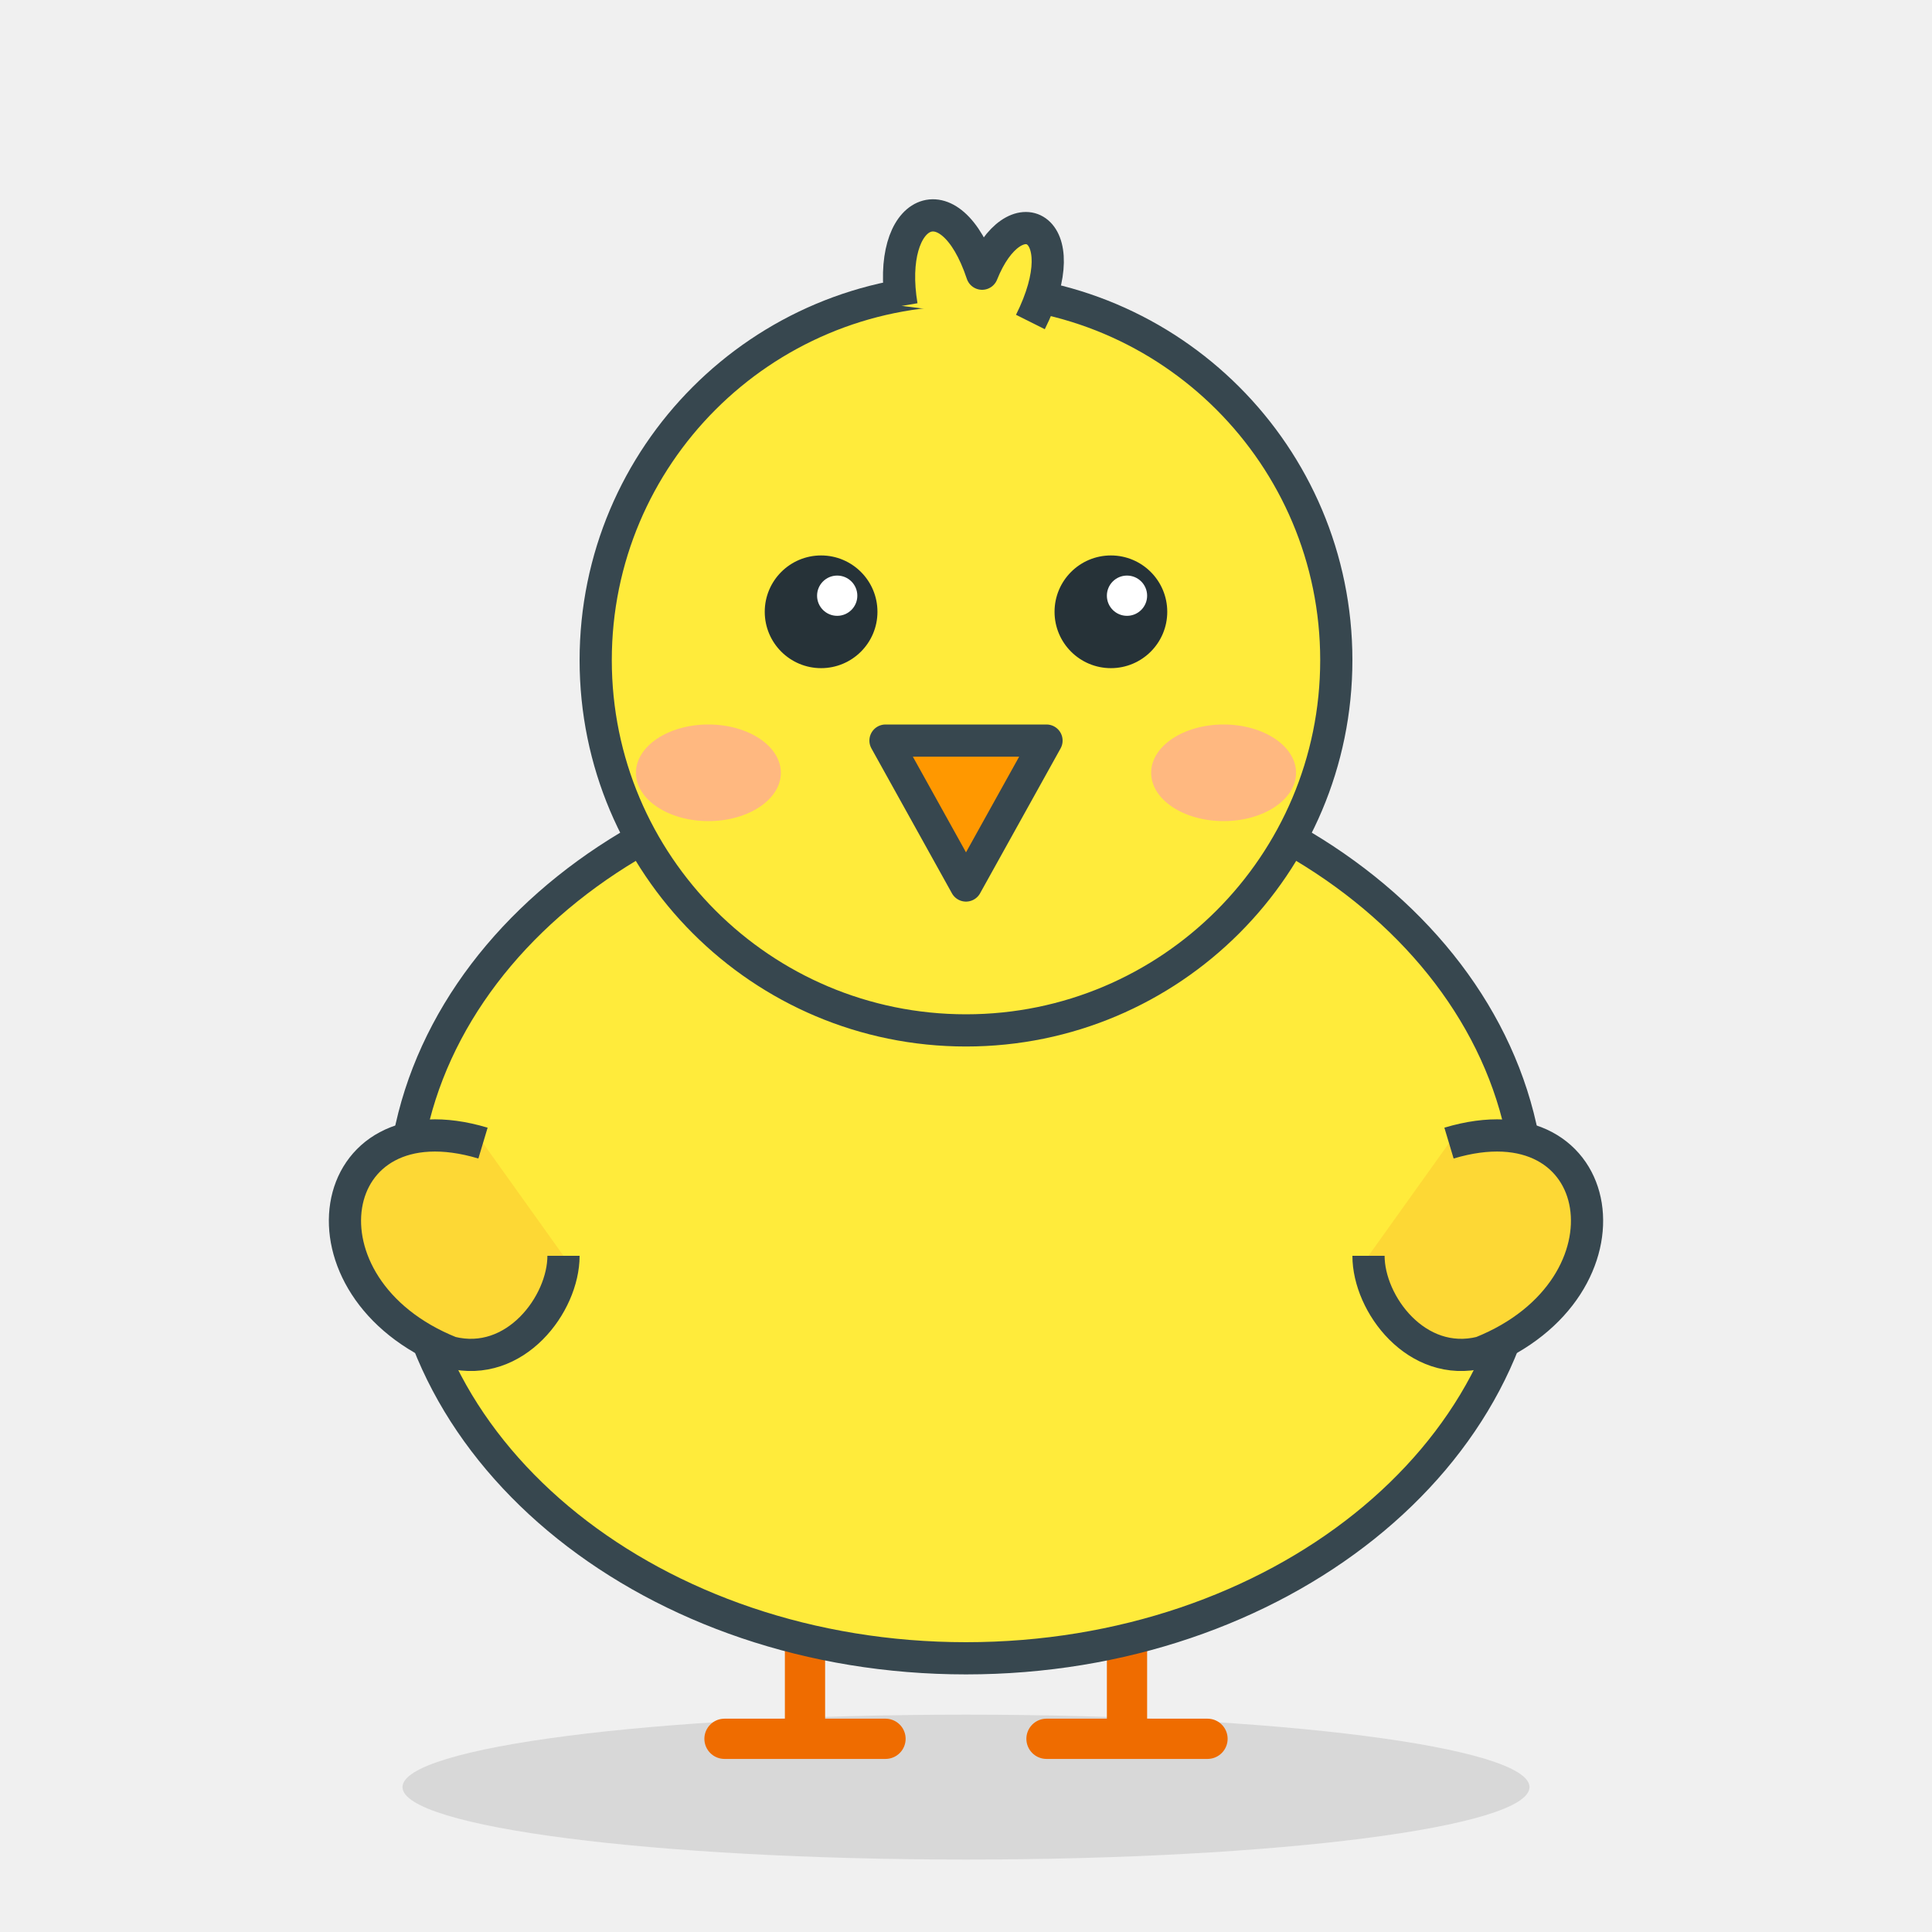
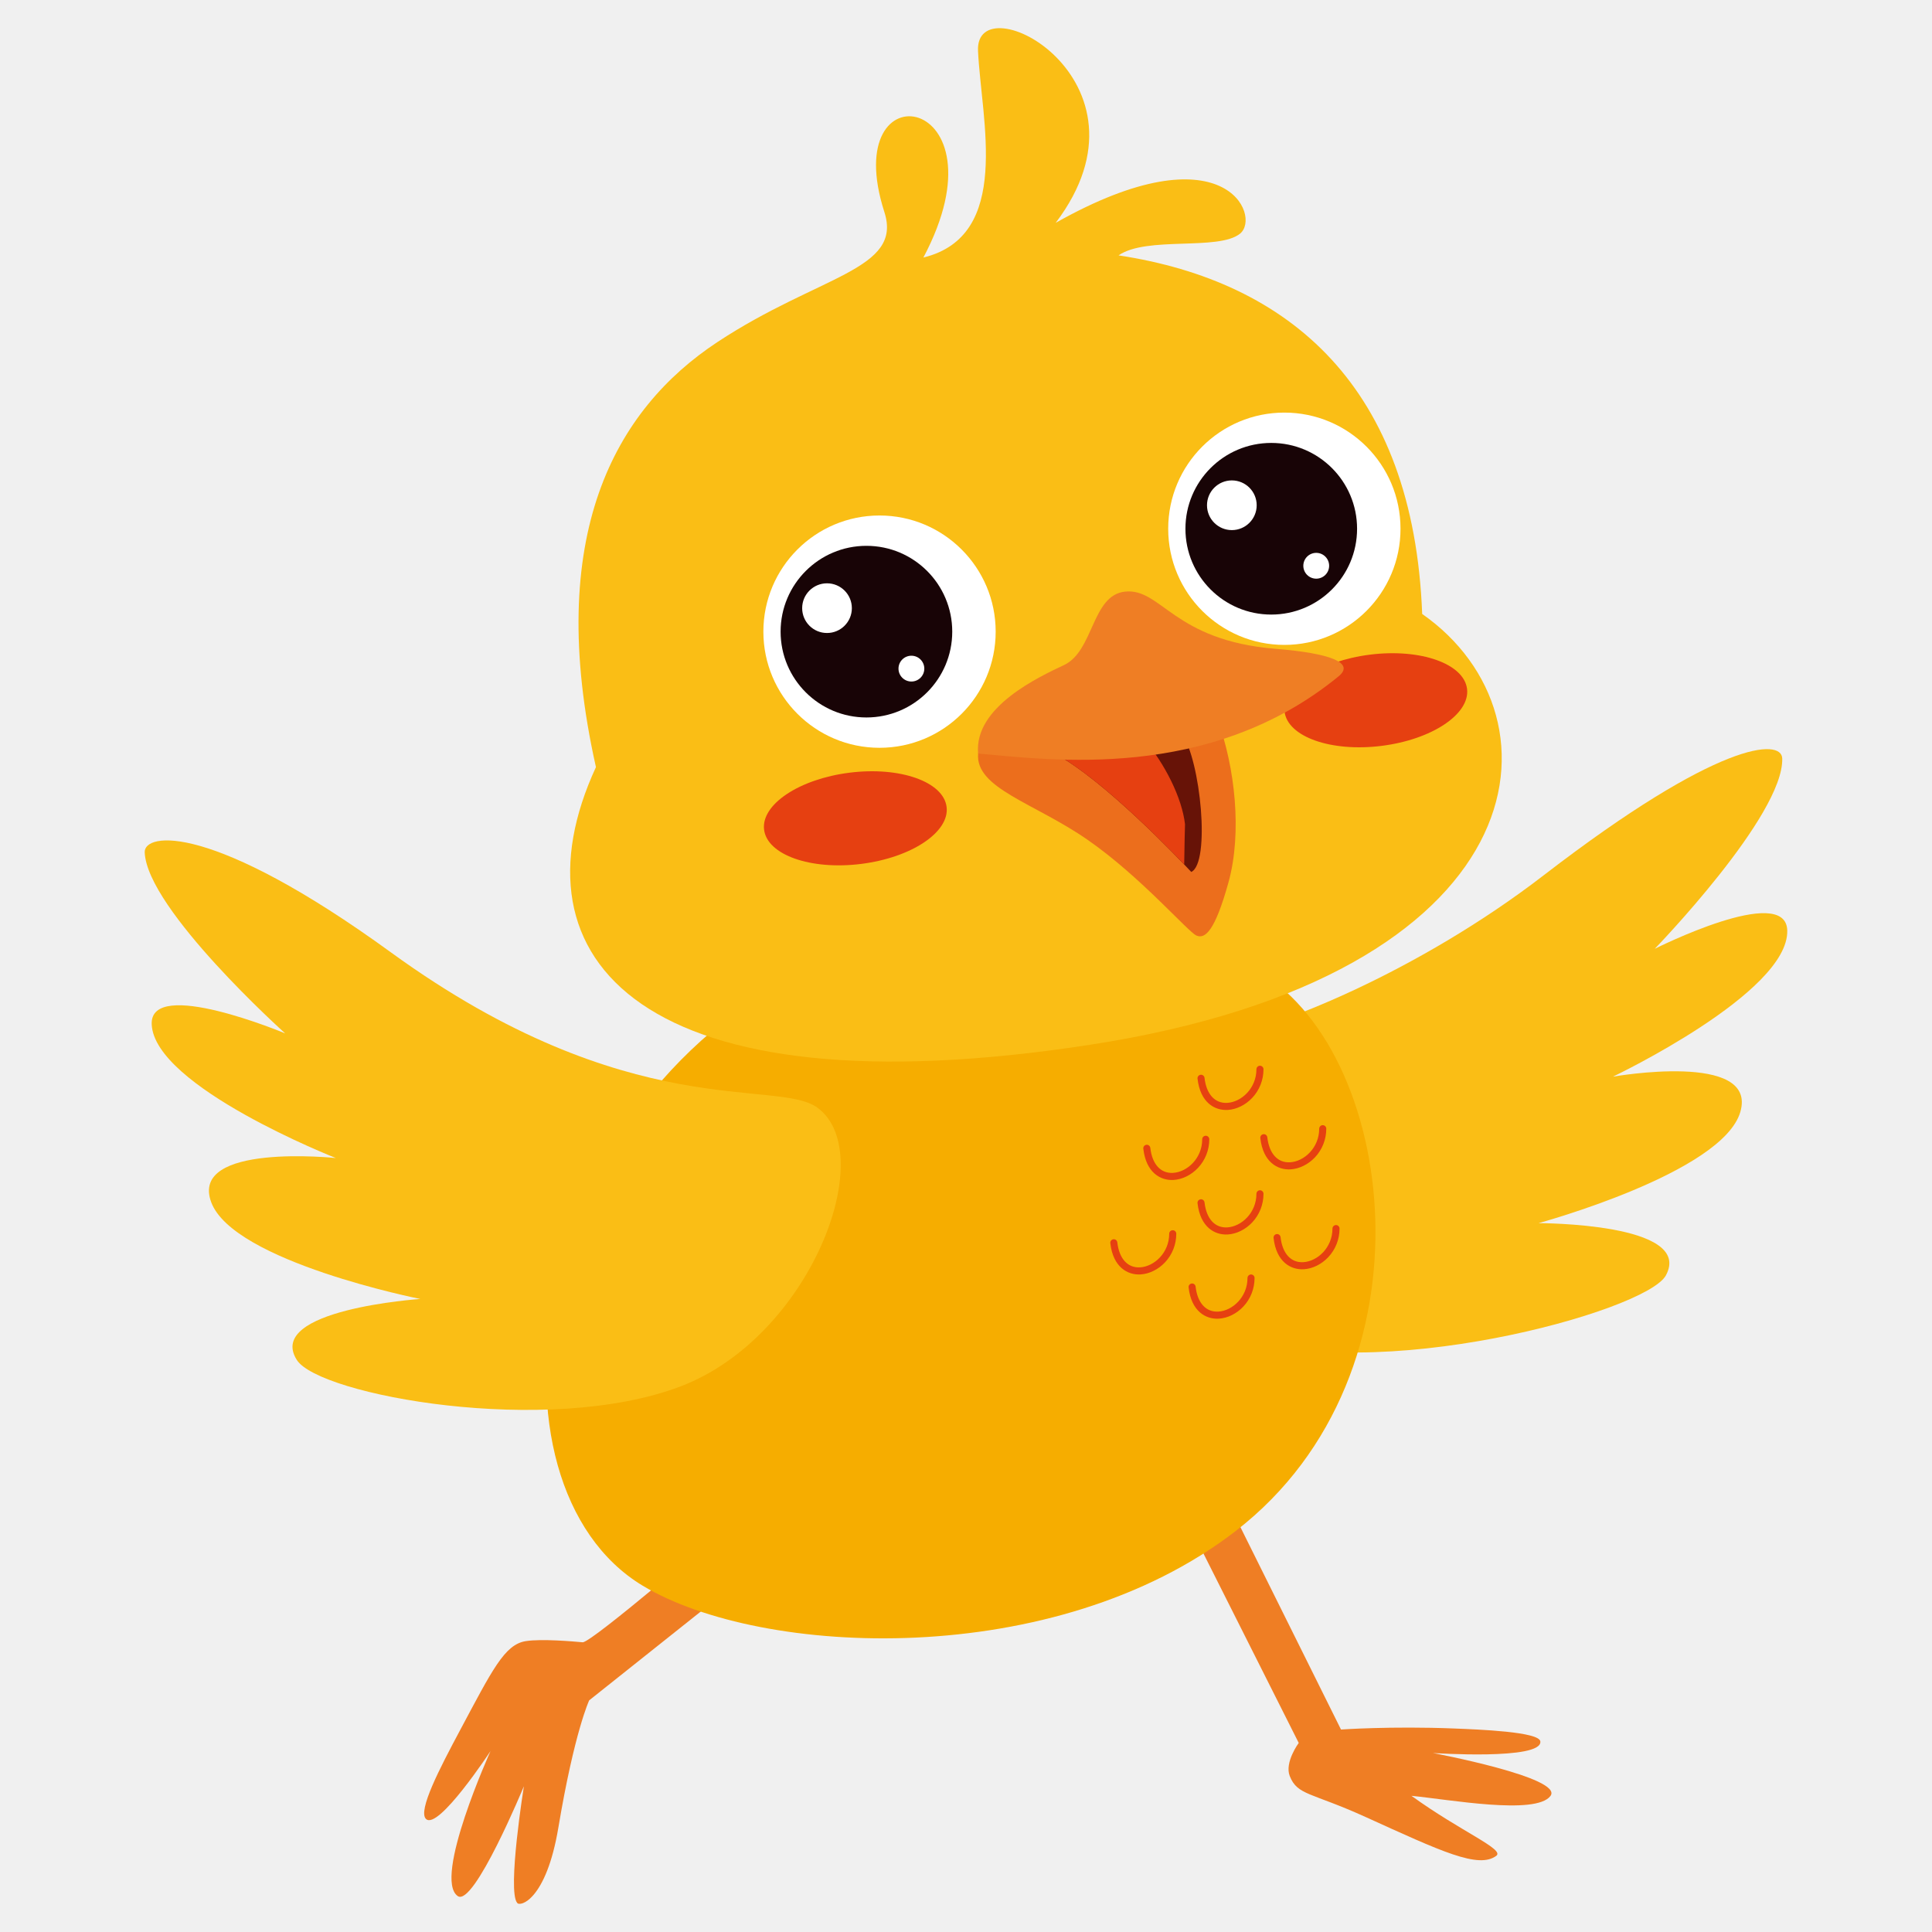
- <svg xmlns="http://www.w3.org/2000/svg" viewBox="0 0 240 240" role="img" aria-label="Pollito">
-   <ellipse cx="120" cy="222" rx="70" ry="9" fill="#000" opacity="0.1" />
-   <g stroke="#ef6c00" stroke-width="5" stroke-linecap="round" fill="none">
-     <path d="M100 194 V214 M90 216 H110" />
-     <path d="M140 194 V214 M130 216 H150" />
+ <svg xmlns="http://www.w3.org/2000/svg" version="1.1" id="Capa_1" x="0px" y="0px" viewBox="0 0 500 500" style="enable-background:new 0 0 500 500;" xml:space="preserve">
+   <style type="text/css">
+ 	.st0{fill:#EB2032;}
+ 	.st1{fill:#AD1521;}
+ 	.st2{fill:#C91629;}
+ 	.st3{fill:#A91720;}
+ 	.st4{fill:#FFC32B;}
+ 	.st5{fill:#E7A024;}
+ 	.st6{fill:#FFF4C2;}
+ 	.st7{fill:#FFE793;}
+ 	.st8{fill:#C41828;}
+ 	.st9{fill:#F75259;}
+ 	.st10{fill:#A55116;}
+ 	.st11{fill:#743711;}
+ 	.st12{fill:#BA7A12;}
+ 	.st13{fill:#EEA323;}
+ 	.st14{fill:#FFE68B;}
+ 	.st15{fill:#EA2031;}
+ 	.st16{fill:#A41320;}
+ 	.st17{fill:#BF1827;}
+ 	.st18{fill:#C51929;}
+ 	.st19{fill:#E92232;}
+ 	.st20{fill:#F0C68B;}
+ 	.st21{fill:#FFE8C8;}
+ 	.st22{fill:#005AB3;}
+ 	.st23{fill:#0080FF;}
+ 	.st24{fill:#FFC800;}
+ 	.st25{fill:#FFEA00;}
+ 	.st26{fill:#59B300;}
+ 	.st27{fill:#88CC00;}
+ 	.st28{fill:#E60049;}
+ 	.st29{fill:#FF0051;}
+ 	.st30{opacity:0.5;fill:#FFFFFF;}
+ 	.st31{fill:#FCD6B1;}
+ 	.st32{opacity:0.5;fill:#EDB174;}
+ 	.st33{fill:#BA0808;}
+ 	.st34{opacity:0.2;fill:#FFFFFF;}
+ 	.st35{fill:#A9BEC9;}
+ 	.st36{fill:#CEE6ED;}
+ 	.st37{opacity:0.2;fill:#561F0B;}
+ 	.st38{fill:#FCCBA2;}
+ 	.st39{fill:#BDCCD4;}
+ 	.st40{fill:#FF9933;}
+ 	.st41{fill:#FFCC33;}
+ 	.st42{fill:#FCB910;}
+ 	.st43{fill:#AEC3C4;}
+ 	.st44{opacity:0.3;fill:#FFFFFF;}
+ 	.st45{fill:#A1ADB7;}
+ 	.st46{opacity:0.3;}
+ 	.st47{fill:#EF473F;}
+ 	.st48{fill:#F9CB98;}
+ 	.st49{fill:#C4987A;}
+ 	.st50{opacity:0.2;}
+ 	.st51{fill:#C69F77;}
+ 	.st52{fill:#6E6E6E;}
+ 	.st53{fill:#D9BF9D;}
+ 	.st54{fill:#2D292B;}
+ 	.st55{fill:#FFAD42;}
+ 	.st56{fill:#FF3D3D;}
+ 	.st57{opacity:0.15;}
+ 	.st58{fill:#BABABA;}
+ 	.st59{fill:#4F352D;}
+ 	.st60{fill:#FBC732;}
+ 	.st61{fill:#30211C;}
+ 	.st62{opacity:0.8;fill:#474747;}
+ 	.st63{fill:#262626;}
+ 	.st64{opacity:0.6;fill:#ADADAD;}
+ 	.st65{opacity:0.8;}
+ 	.st66{fill:#474747;}
+ 	.st67{opacity:0.25;}
+ 	.st68{fill:#7B7F80;}
+ 	.st69{fill:#17191C;}
+ 	.st70{fill:#9C9FA1;}
+ 	.st71{fill:#DBDBDA;}
+ 	.st72{fill:#C2C3C3;}
+ 	.st73{fill:#761113;}
+ 	.st74{fill:#F17D6E;}
+ 	.st75{fill:#FFFFFF;}
+ 	.st76{fill:#E88B24;}
+ 	.st77{fill:#F79830;}
+ 	.st78{fill:#A03D23;}
+ 	.st79{fill:#FFFFFF;stroke:#231F20;stroke-width:17.087;stroke-miterlimit:10;}
+ 	.st80{fill:#FCDBB9;}
+ 	.st81{fill:#905624;}
+ 	.st82{fill:#905724;}
+ 	.st83{fill:#FF618E;}
+ 	.st84{fill:#231F20;}
+ 	.st85{fill:#A80F3B;}
+ 	.st86{opacity:0.5;fill:#F89832;}
+ 	.st87{opacity:0.65;fill:#F89832;}
+ 	.st88{fill:#4B200F;}
+ 	.st89{fill:#914722;}
+ 	.st90{fill:#592710;}
+ 	.st91{fill:#A55E37;}
+ 	.st92{fill:#F16E75;}
+ 	.st93{fill:#2B0E07;}
+ 	.st94{fill:#F37C64;}
+ 	.st95{fill:#61221B;}
+ 	.st96{fill:#5DC2AC;}
+ 	.st97{fill:#8B434E;}
+ 	.st98{fill:#924652;}
+ 	.st99{fill:#54935C;}
+ 	.st100{fill:#216B45;}
+ 	.st101{fill:#234B32;}
+ 	.st102{fill:#F29BA1;}
+ 	.st103{fill:#EE787C;}
+ 	.st104{fill:#352727;}
+ 	.st105{fill:#E20613;}
+ 	.st106{fill:#3D2932;}
+ 	.st107{fill:#F8AF00;}
+ 	.st108{fill:#E18800;}
+ 	.st109{fill:#10AE96;}
+ 	.st110{fill:#CFE7E1;}
+ 	.st111{fill:#88CAC0;}
+ 	.st112{fill:#080907;}
+ 	.st113{fill:#F0971C;}
+ 	.st114{fill:#671307;}
+ 	.st115{fill:#E64610;}
+ 	.st116{fill:#A8A8A8;}
+ 	.st117{fill:#49494B;}
+ 	.st118{fill:#D3D4D3;}
+ 	.st119{fill:#2B3138;}
+ 	.st120{fill:#BCBCBC;}
+ 	.st121{fill:#F69678;}
+ 	.st122{fill:#E97D58;}
+ 	.st123{fill:#630C18;}
+ 	.st124{fill:#F7A58A;}
+ 	.st125{fill:#2C292A;}
+ 	.st126{fill:#F9F9F5;}
+ 	.st127{fill:#E8E5E5;}
+ 	.st128{fill:#BDAC90;}
+ 	.st129{fill:#ED7203;}
+ 	.st130{fill:#F6A500;}
+ 	.st131{fill:#F4EBE7;}
+ 	.st132{fill:#E2D1C1;}
+ 	.st133{fill:#583B37;}
+ 	.st134{fill:#028D49;}
+ 	.st135{fill:#6F2127;}
+ 	.st136{fill:#E84F2D;}
+ 	.st137{fill:#14110E;}
+ 	.st138{fill:#876F62;}
+ 	.st139{fill:#EF7E24;}
+ 	.st140{fill:#FABE15;}
+ 	.st141{fill:#F6AD00;}
+ 	.st142{fill:#E64011;}
+ 	.st143{fill:#180406;}
+ 	.st144{fill:#EC6E1C;}
+ 	.st145{fill:#94C13B;}
+ 	.st146{fill:#679533;}
+ 	.st147{fill:#466727;}
+ 	.st148{fill:#B2CD4A;}
+ 	.st149{fill:#78A32C;}
+ 	.st150{fill:#319236;}
+ 	.st151{fill:#0B1612;}
+ 	.st152{fill:#FBEB7C;}
+ 	.st153{fill:#180612;}
+ 	.st154{fill:#5F8A2F;}
+ 	.st155{fill:#E53B36;}
+ 	.st156{fill:#ED7136;}
+ </style>
+   <g>
+     <g>
+       <path class="st139" d="M319.36,391.88l27.69,55.72c0,0,13.02-0.91,29.19-0.27c6.49,0.26,22.12,0.84,22.4,3.35    c0.55,4.91-27.81,3-27.81,3s34,6.39,30.42,11.12c-3.8,5.03-26.3,0.89-35.96-0.04c12.9,9.33,24.23,13.84,21.94,15.53    c-4.63,3.41-14.12-1.11-33.88-10.08c-14.1-6.4-17.57-5.55-19.56-10.56c-1.41-3.55,2.32-8.58,2.32-8.58l-28.94-57.54L319.36,391.88    z" />
+       <path class="st139" d="M187.57,395.51c0,0-34.55,29.71-36.78,29.51c-2.23-0.2-10.63-0.96-14.76-0.29    c-5.46,0.88-8.63,7.45-17.05,23.21c-5.13,9.61-10.88,20.64-8.75,22.79c3.12,3.16,16.72-17.56,16.72-17.56s-14.95,33.01-8.49,37.53    c4.17,2.92,17.12-28.41,17.12-28.41s-4.34,27.05-1.74,30.16c0.68,1.12,7.51-0.64,10.66-19.45c4.17-24.87,7.98-32.95,7.98-32.95    l42.98-34.21L187.57,395.51z" />
+       <path class="st140" d="M315.37,268.52c14.81-2.23,51.89-17.16,84.1-41.97c45.43-35,61.62-35.48,61.77-30.26    c0.42,14.77-32.99,49.26-32.99,49.26s33.93-17.08,34.29-4.76c0.47,16.15-45.12,37.85-45.12,37.85s37.61-6.66,32.97,9.15    c-4.64,15.81-52.23,28.76-52.23,28.76s40.34-0.09,32.97,13.52c-5.13,9.47-76.28,28.78-110.73,15.36    C293.75,335.03,295.49,271.52,315.37,268.52z" />
+       <path class="st141" d="M324.49,250.74c-20.07-10.74-43.04-33.42-110.46-2.69c-80.15,36.54-90.77,136.39-47.71,162.32    c30.8,18.55,106.71,21.99,153.48-14.15C373.13,355.01,361.22,270.4,324.49,250.74z" />
+       <path class="st140" d="M211.67,286.75c-10.42-7.87-48.65,4.64-110.49-40.27c-46.4-33.7-63.95-31.09-63.73-25.88    c0.61,14.76,36.35,46.84,36.35,46.84s-35.04-14.67-34.54-2.35c0.66,16.15,47.65,34.61,47.65,34.61s-37.98-4.02-32.25,11.43    c5.73,15.44,54.11,25.04,54.11,25.04s-40.25,2.73-31.95,15.79c5.78,9.09,64.75,19.98,99.3,6.84    C209.53,346.1,227.71,298.86,211.67,286.75z" />
+       <g>
+         <path class="st142" d="M312.05,293.93c0.5,0,0.91,0.41,0.91,0.91c0,2.78-1.04,5.41-2.92,7.41c-1.75,1.85-4.06,2.99-6.34,3.12     c-3.31,0.19-7.1-1.84-7.81-8.09c-0.06-0.5,0.3-0.95,0.8-1.01c0.5-0.06,0.95,0.3,1.01,0.8c0.48,4.24,2.69,6.66,5.89,6.47     c3.64-0.21,7.54-3.75,7.54-8.7C311.13,294.34,311.54,293.93,312.05,293.93z" />
+         <path class="st142" d="M303.51,318.38c0.5,0,0.91,0.41,0.91,0.91c0,2.78-1.04,5.41-2.92,7.41c-1.75,1.85-4.06,2.99-6.34,3.12     c-3.31,0.19-7.1-1.84-7.81-8.09c-0.06-0.5,0.3-0.95,0.8-1.01c0.5-0.06,0.95,0.3,1.01,0.8c0.48,4.24,2.69,6.66,5.89,6.47     c3.64-0.21,7.54-3.75,7.54-8.7C302.59,318.79,303,318.38,303.51,318.38z" />
+         <path class="st142" d="M345.76,317.04c0.5,0,0.91,0.41,0.91,0.91c0,2.78-1.04,5.41-2.92,7.41c-1.75,1.85-4.06,2.99-6.34,3.12     c-3.31,0.19-7.1-1.84-7.81-8.09c-0.06-0.5,0.3-0.95,0.8-1.01c0.5-0.06,0.95,0.3,1.01,0.8c0.48,4.24,2.69,6.66,5.89,6.47     c3.64-0.21,7.54-3.75,7.54-8.7C344.85,317.45,345.26,317.04,345.76,317.04z" />
+         <path class="st142" d="M323.77,329.83c0.5,0,0.91,0.41,0.91,0.91c0,2.78-1.04,5.41-2.92,7.41c-1.75,1.85-4.06,2.99-6.34,3.12     c-3.31,0.19-7.1-1.84-7.81-8.09c-0.06-0.5,0.3-0.95,0.8-1.01c0.5-0.06,0.95,0.3,1.01,0.8c0.48,4.24,2.69,6.66,5.89,6.47     c3.64-0.21,7.54-3.75,7.54-8.7C322.86,330.24,323.27,329.83,323.77,329.83z" />
+         <path class="st142" d="M326.08,275.81c0.5,0,0.91,0.41,0.91,0.91c0,2.78-1.04,5.41-2.92,7.41c-1.75,1.85-4.06,2.99-6.34,3.12     c-3.31,0.19-7.1-1.84-7.81-8.09c-0.06-0.5,0.3-0.95,0.8-1.01c0.5-0.06,0.95,0.3,1.01,0.8c0.48,4.24,2.69,6.66,5.89,6.47     c3.64-0.21,7.54-3.75,7.54-8.7C325.17,276.22,325.58,275.81,326.08,275.81z" />
+         <path class="st142" d="M342.33,291.19c0.5,0,0.91,0.41,0.91,0.91c0,2.78-1.04,5.41-2.92,7.41c-1.75,1.85-4.06,2.99-6.34,3.12     c-3.31,0.19-7.1-1.84-7.81-8.09c-0.06-0.5,0.3-0.95,0.8-1.01c0.5-0.06,0.95,0.3,1.01,0.8c0.48,4.24,2.69,6.66,5.89,6.47     c3.64-0.21,7.54-3.75,7.54-8.7C341.42,291.6,341.83,291.19,342.33,291.19z" />
+         <path class="st142" d="M326.08,308.04c0.5,0,0.91,0.41,0.91,0.91c0,2.78-1.04,5.41-2.92,7.41c-1.75,1.85-4.06,2.99-6.34,3.12     c-3.31,0.19-7.1-1.84-7.81-8.09c-0.06-0.5,0.3-0.95,0.8-1.01c0.5-0.06,0.95,0.3,1.01,0.8c0.48,4.24,2.69,6.66,5.89,6.47     c3.64-0.21,7.54-3.75,7.54-8.7C325.17,308.45,325.58,308.04,326.08,308.04z" />
+       </g>
+       <path class="st140" d="M368.06,158.89c38.32,26.79,30.31,93.52-85.87,111.48c-116.17,17.96-150.93-22.13-127.96-71.84    c-13.47-60.05,5.05-92.6,31.43-110c26.38-17.4,48.05-18.63,43.21-33.67c-12.24-38.12,32.64-30.73,10.1,11.79    c23.01-5.61,15-35.5,14.14-53.46c-0.86-17.96,48.16,7.44,20.1,44.48c43.78-24.69,53.32-1.68,47.7,2.81    c-5.61,4.49-24.13,0.56-31.43,5.61C333.82,72.82,365.81,100.16,368.06,158.89z" />
+       <g>
+         <circle class="st75" cx="227.62" cy="163.47" r="30.06" />
+         <ellipse transform="matrix(0.9923 -0.124 0.124 0.9923 -24.5533 29.0854)" class="st142" cx="221.36" cy="211.77" rx="23.8" ry="11.9" />
+         <ellipse transform="matrix(0.9923 -0.124 0.124 0.9923 -19.7248 45.5519)" class="st142" cx="356.05" cy="181.22" rx="23.8" ry="11.9" />
+         <circle class="st143" cx="224.23" cy="163.47" r="22.21" />
+         <circle class="st75" cx="214.03" cy="157.39" r="6.43" />
+         <circle class="st75" cx="235.87" cy="173.04" r="3.34" />
+       </g>
+       <g>
+         <circle class="st75" cx="332.39" cy="136.84" r="30.06" />
+         <circle class="st143" cx="329" cy="136.84" r="22.21" />
+         <circle class="st75" cx="318.8" cy="130.76" r="6.43" />
+         <path class="st75" d="M343.98,146.42c0,1.85-1.5,3.34-3.34,3.34c-1.85,0-3.34-1.5-3.34-3.34c0-1.85,1.5-3.34,3.34-3.34     C342.48,143.08,343.98,144.57,343.98,146.42z" />
+       </g>
+       <g>
+         <path class="st144" d="M315.08,186.19c4.55,12.34,6.41,29.32,2.85,42.16c-3.56,12.85-6.12,14.69-8.29,13.77     c-2.17-0.93-14.43-15.25-28.2-24.8c-13.77-9.55-29.1-13.31-28.3-22.3C253.94,186.04,310.75,174.45,315.08,186.19z" />
+         <path class="st114" d="M305.83,189.81c4.92,6.95,7.47,33.51,2.47,35.85c-3.04-3.23-22.22-23.54-35.27-30.61     C291.57,191.97,305.83,189.81,305.83,189.81z" />
+         <path class="st142" d="M306.47,223.73c0.04-4.28,0.21-10.43,0.21-10.43c-0.79-6.85-5.2-15.6-10.6-21.98     c-5.86,0.92-13.93,2.22-23.05,3.73C284.47,201.24,300.6,217.6,306.47,223.73z" />
+         <path class="st139" d="M346.42,175.04c4.29-3.51-2.07-5.98-16.33-7.13c-26.45-2.14-29.52-15.78-38.93-14.8     c-8.64,0.91-8.05,15.34-15.78,19c-6.29,2.98-23.38,10.81-22.24,22.91C271.6,196.59,312.9,202.48,346.42,175.04z" />
+       </g>
+     </g>
  </g>
-   <g stroke="#37474f" stroke-width="4" stroke-linejoin="round">
-     <ellipse cx="120" cy="150" rx="70" ry="56" fill="#ffeb3b" />
-     <circle cx="120" cy="82" r="46" fill="#ffeb3b" />
-     <path d="M60 142 C40 136 36 160 56 168 C64 170 70 162 70 156" fill="#fdd835" />
-     <path d="M180 142 C200 136 204 160 184 168 C176 170 170 162 170 156" fill="#fdd835" />
-     <path d="M110 92 L130 92 L120 110 Z" fill="#ff9800" />
-   </g>
-   <path d="M112 38 C110 26 118 22 122 34 C126 24 134 28 128 40" fill="#ffeb3b" stroke="#37474f" stroke-width="4" stroke-linejoin="round" />
-   <circle cx="102" cy="76" r="7" fill="#263238" />
-   <circle cx="138" cy="76" r="7" fill="#263238" />
-   <circle cx="104" cy="74" r="2.5" fill="#fff" />
-   <circle cx="140" cy="74" r="2.5" fill="#fff" />
-   <ellipse cx="88" cy="96" rx="9" ry="6" fill="#ffab91" opacity="0.8" />
-   <ellipse cx="152" cy="96" rx="9" ry="6" fill="#ffab91" opacity="0.8" />
</svg>
